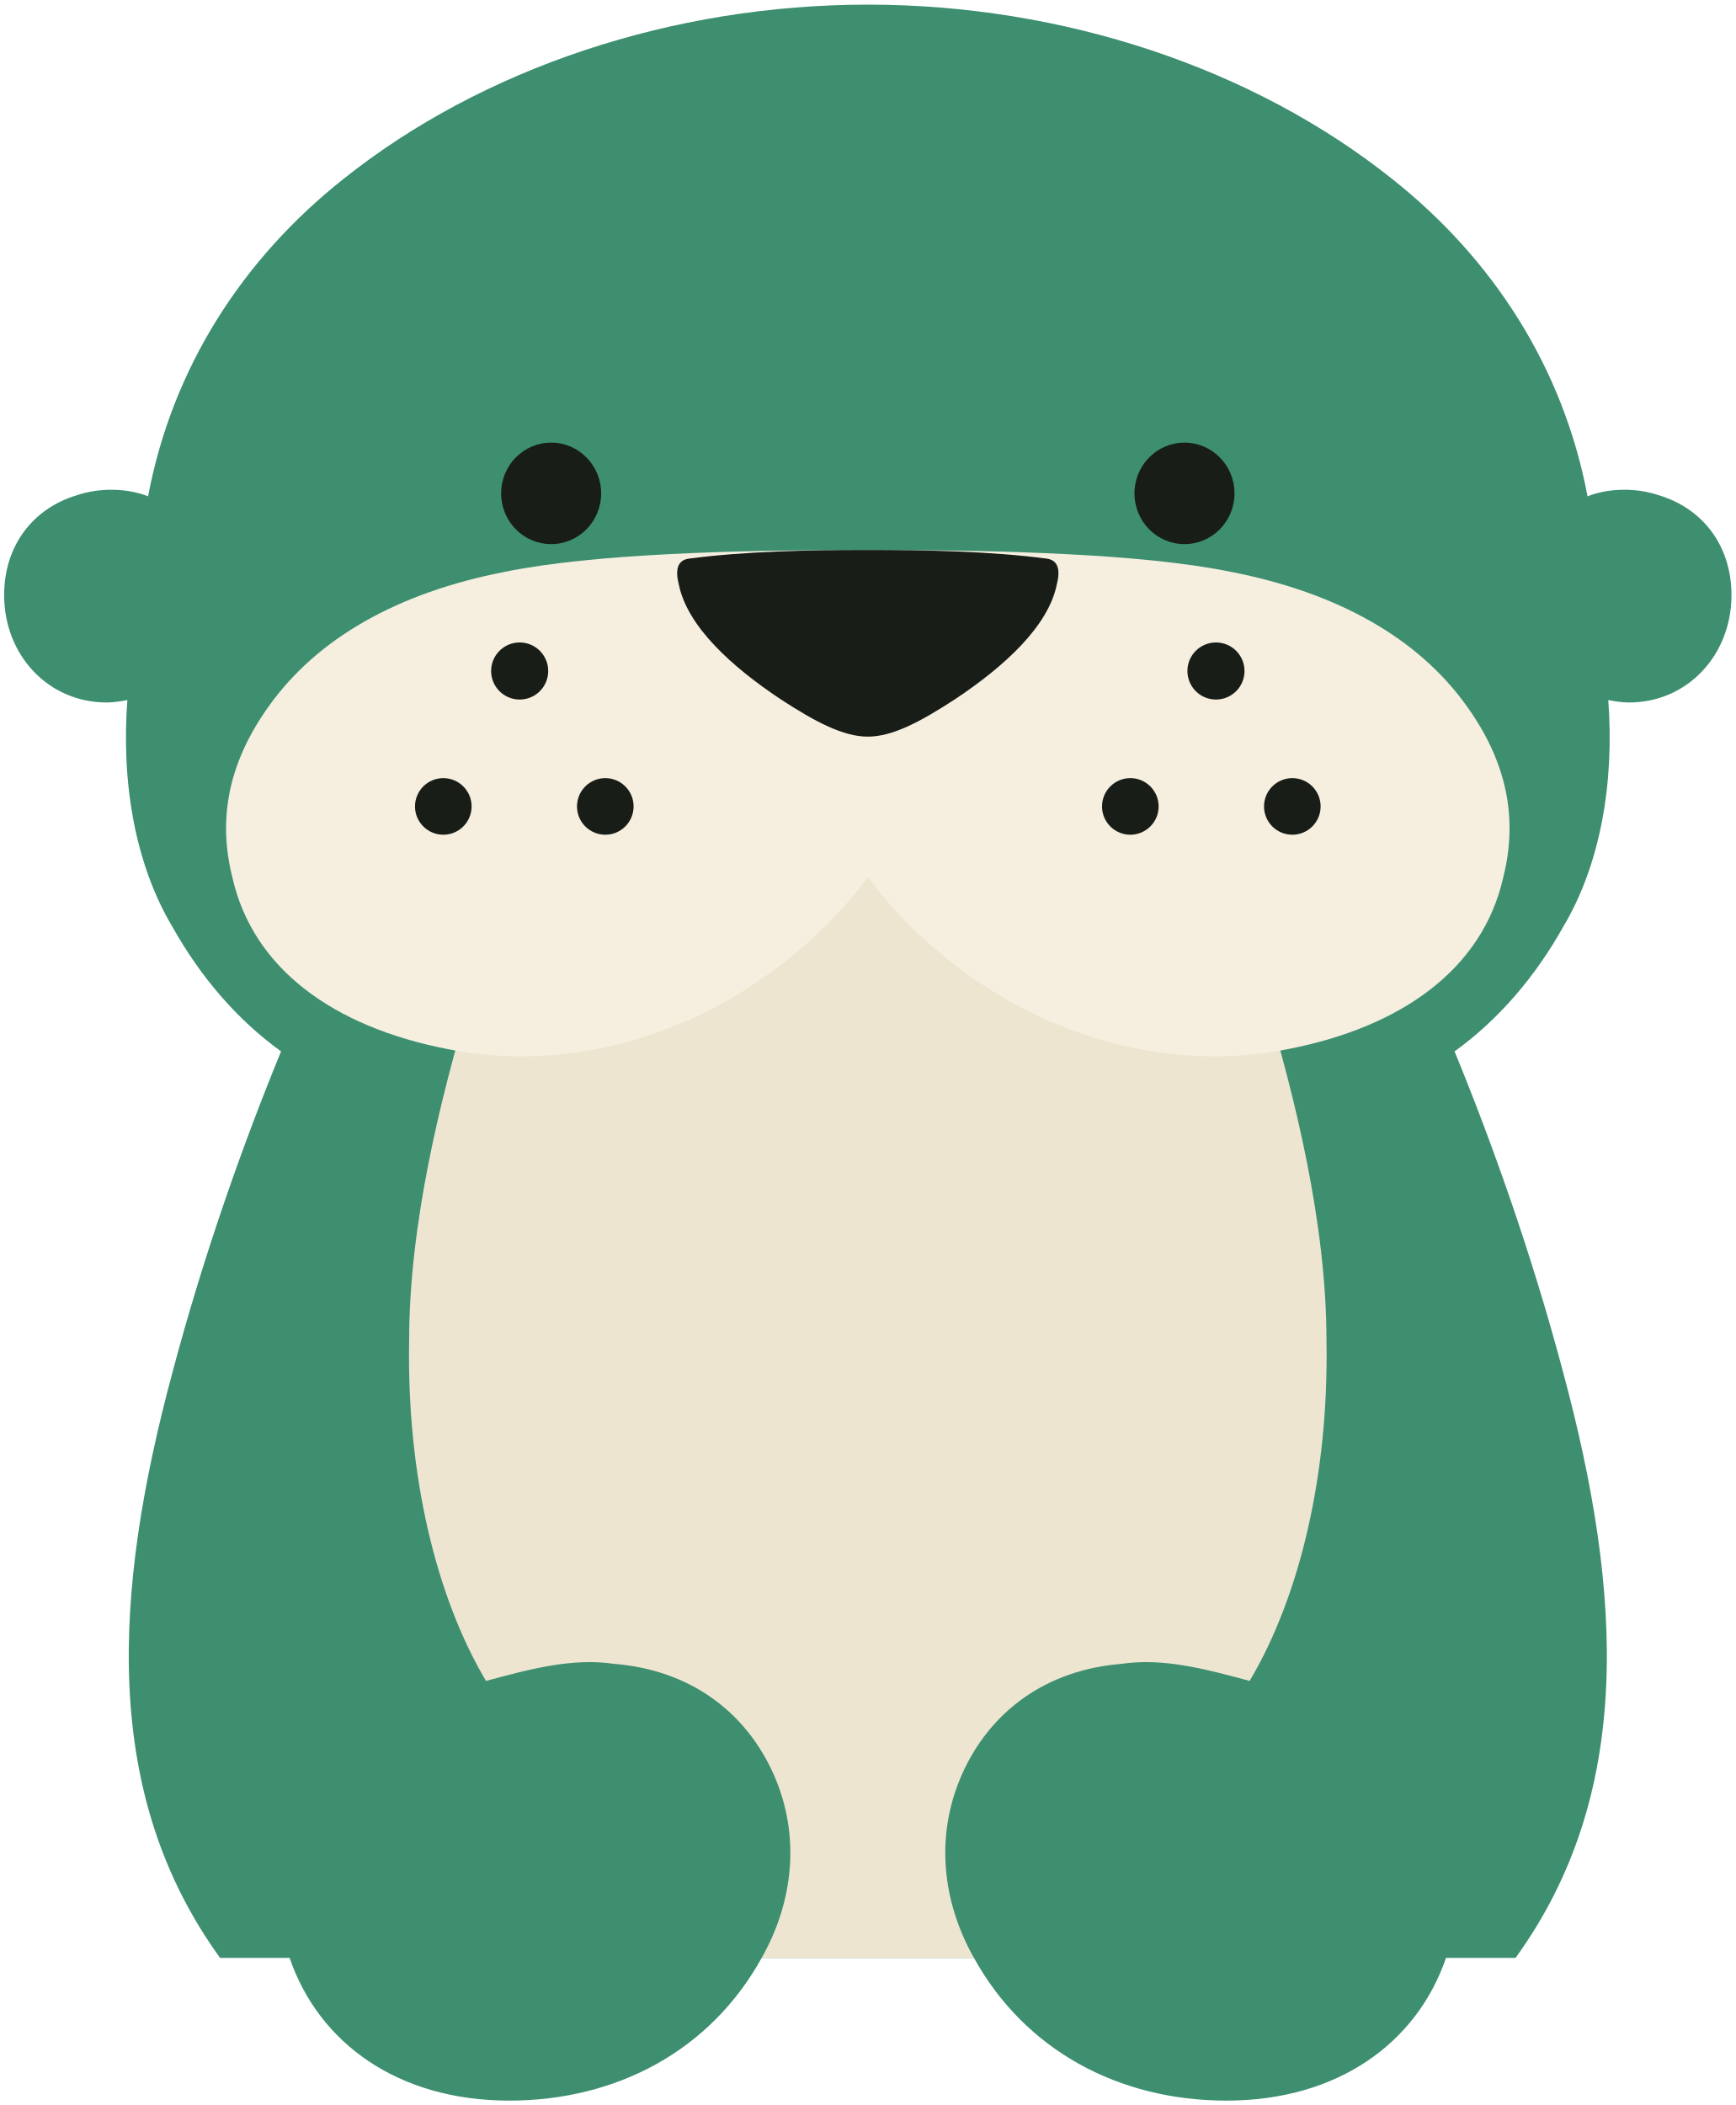
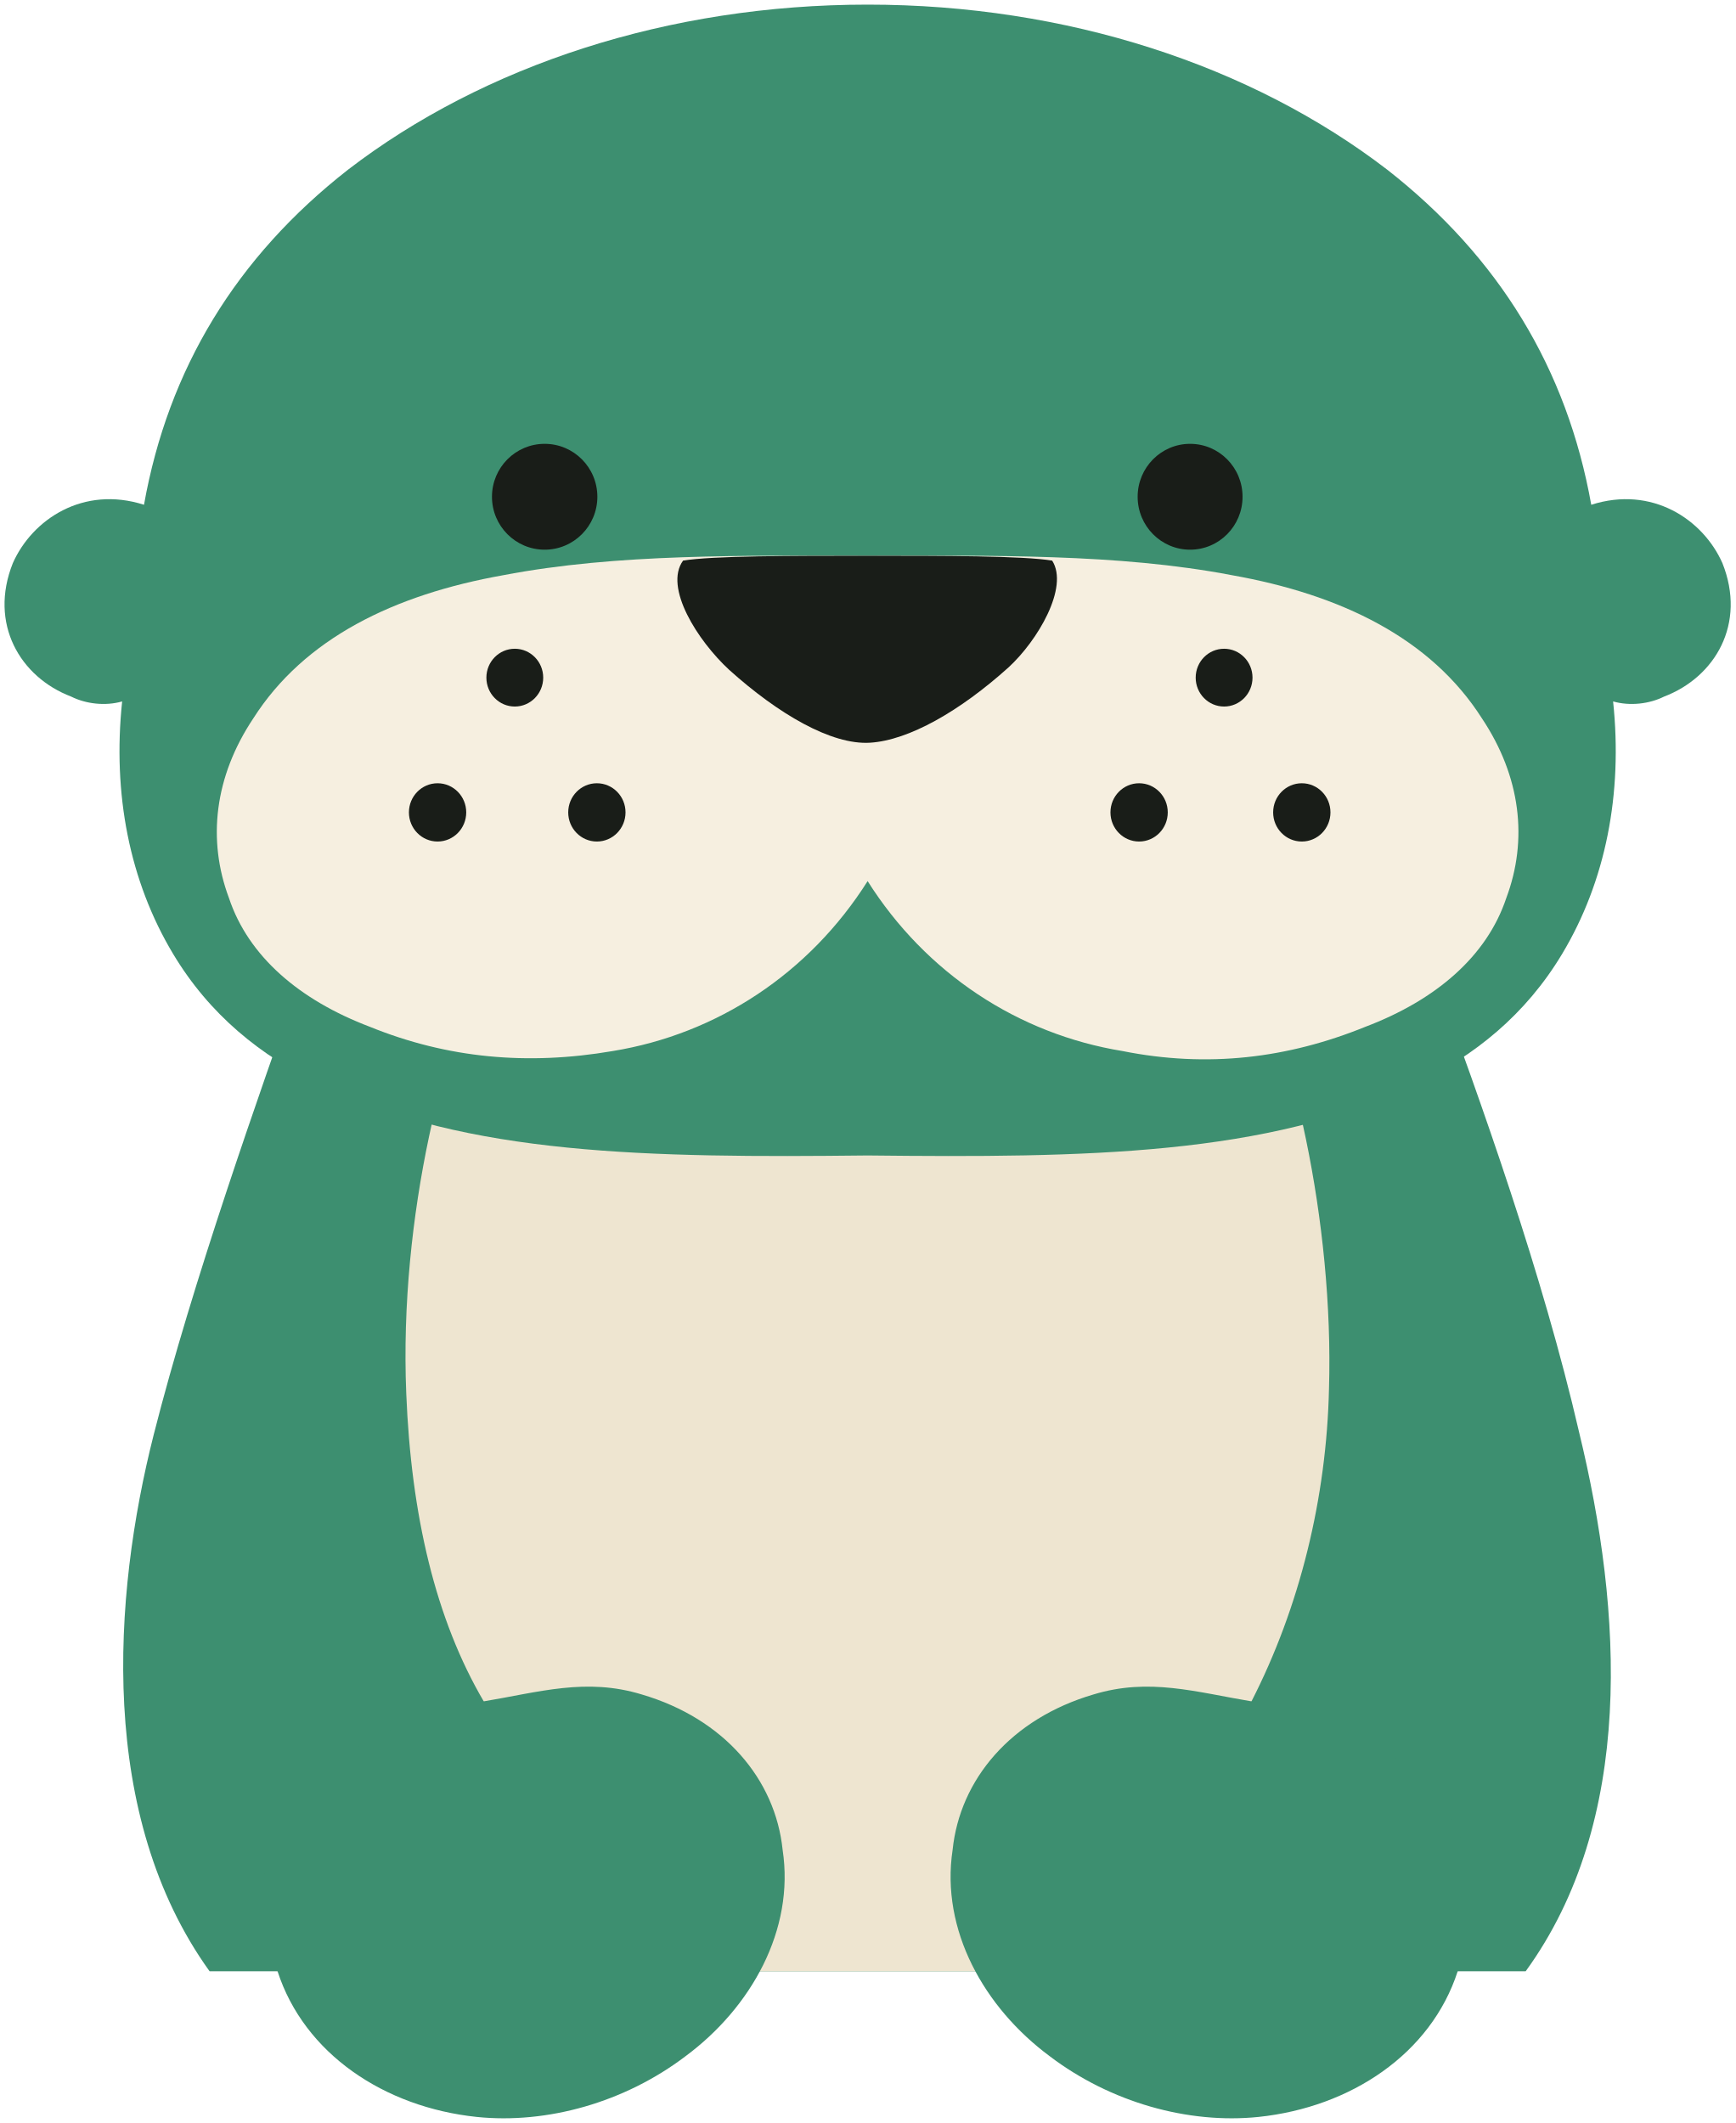
- <svg xmlns="http://www.w3.org/2000/svg" viewBox="57.3 68.6 711.5 862.7">
-   <g id="_L6X-0__mvd37k0">
-     <path id="_L6X-0__mvd37k1" d="m413 70.5c-80 0-158 26-215 71.5-41 32.5-70 77-80 130-9-3.5-20-3.5-29-0.5-18.5 5.5-30 21-30 41 0 24.5 18 44 42 44 3 0 6-0.5 8.5-1-2.5 33.5 3 67 18.5 93 11.5 20.5 26.5 38 44.5 51-15 36.5-31.5 82.5-44.5 131.5-24.5 91-29 173 19.5 240h28.5c12 35 44.5 58.5 90 58.5 44 0 82.5-20.5 103.5-58.5h87c21 38 59.5 58.5 103.5 58.5 45.5 0 78-23.5 90-58.5h28.5c48.5-67 44-149 19.5-240-13-49-29.5-95-44.5-131.5 18-13 33-30.5 44.5-51 15.5-26 21-59.5 18.5-93 2.5 0.5 5.5 1 8.5 1 24 0 42-19.5 42-44 0-20-11.5-35.5-30-41-9-3-20-3-29 0.5-10-53-39-97.5-80-130-57-45.5-135-71.5-215-71.5z" fill="#3D8F70" />
-     <path id="_L6X-0__mvd37k2" d="m250 478c-12 40-25 92-25 140-1 55 11 105 31.5 139.5 18.5-5 35.5-9.5 52.5-7 31 2.5 54 19.5 65.5 45.5 11 25 8 52-5 75h87c-13-23-16-50-5-75 11.5-26 34.5-43 65.5-45.5 17-2.5 34 2 52.5 7 20.5-34.5 32.5-84.5 31.5-139.5 0-48-13-100-25-140l-86-71h-154z" fill="#EEE5D0" />
-     <path id="_L6X-0__mvd37k3" d="m413 294c-54 0-112.5 1.5-149 9-43.5 8.5-76.5 27-96.5 55-16.5 23-21 46-15 70 8.5 38 42 61.5 88 70.5 44.5 9 88-3 121-23.5 20-12.5 38-28.5 51.5-47 13.5 18.5 31.5 34.5 51.5 47 33 20.5 76.5 32.5 121 23.5 46-9 79.5-32.5 88-70.5 6-24 1.5-47-15-70-20-28-53-46.5-96.5-55-36.5-7.5-95-9-149-9z" fill="#F6EFE0" />
-     <g id="_L6X-0__mvd37k4">
-       <ellipse id="_L6X-0__mvd37k5" cx="283.2" cy="270.8" rx="20.5" ry="20.8" fill="#191D18" />
-       <ellipse id="_L6X-0__mvd37k6" cx="542.8" cy="270.8" rx="20.5" ry="20.8" fill="#191D18" />
+ <svg xmlns="http://www.w3.org/2000/svg" viewBox="55.7 66.1 714.7 874.4">
+   <g id="_L5H-0__eoyclv0">
+     <path d="m181 464c-19 54-46 130-62 193-17 67-23 157 23 221h542c45-62 40-148 22-222-15-65-40-135-61-192z" fill="#3D8F70" />
+     <path id="_L5H-0__eoyclv1" d="m259 454c-20 39-39 113-36 186 2 50 12 93 32 127l14 63 86 48h116l87-48 13-63c20-39 31-84 32-129 2-68-15-145-37-183-82-36-226-38-307-1z" fill="#EEE5D0" />
+     <path id="_L5H-0__eoyclv2" d="m413 68c-82 0-158 25-214 68-46 36-74 82-84 138-25-8-46 6-54 24-10 25 3 47 24 55 6 3 14 4 21 2-4 38 3 74 21 104 15 25 36 42 61 54 60 29 135 30 225 29 90 1 165 0 225-29 25-12 46-29 61-54 18-30 25-66 21-104 7 2 15 1 21-2 21-8 34-30 24-55-8-18-29-32-54-24-10-56-38-102-84-138-56-43-132-68-214-68z" fill="#3D8F70" />
+     <path id="_L5H-0__eoyclv3" d="m413 295c-51 0-103-1-150 8-45 8-82 26-103 59-16 24-19 50-10 74 8 24 29 42 58 53 32 13 65 16 100 10 43-7 81-32 105-70 24 38 62 63 105 70 35 7 68 3 100-10 29-11 50-29 58-53 9-24 6-50-10-74-21-33-58-51-103-59-47-9-99-8-150-8z" fill="#F6EFE0" />
+     <g id="_L5H-0__eoyclv4">
+       <ellipse id="_L5H-0__eoyclv5" cx="280" cy="270.7" rx="21.7" ry="21.8" fill="#191D18" />
+       <ellipse id="_L5H-0__eoyclv6" cx="545.8" cy="270.7" rx="21.6" ry="21.8" fill="#191D18" />
    </g>
-     <path id="_L6X-0__mvd37k7" d="m340 297.5c23-3 49-3.5 73-3.5s50 0.5 73 3.5c5 0.5 6 4.5 4.5 10.5-3.5 17.5-22 34-41.5 47-14.5 9.5-26 15.5-36 15.5s-21.5-6-36-15.5c-19.5-13-38-29.5-41.5-47-1.5-6-0.5-10 4.5-10.5z" fill="#191D18" />
-     <g id="_L6X-0__mvd37k8">
-       <circle id="_L6X-0__mvd37k9" cx="270.3" cy="343.6" r="11.7" fill="#191D18" />
-       <circle id="_L6X-0__mvd37k10" cx="239" cy="399.1" r="11.6" fill="#191D18" />
-       <circle id="_L6X-0__mvd37k11" cx="305.4" cy="399.1" r="11.6" fill="#191D18" />
-       <circle id="_L6X-0__mvd37k12" cx="555.7" cy="343.6" r="11.7" fill="#191D18" />
-       <circle id="_L6X-0__mvd37k13" cx="520.6" cy="399.1" r="11.6" fill="#191D18" />
-       <circle id="_L6X-0__mvd37k14" cx="587" cy="399.1" r="11.6" fill="#191D18" />
+     <path id="_L5H-0__eoyclv7" d="m337 297c12-2 45-2 76-2s64 0 76 2c7 11-6 33-18 44-20 18-41 30-57 31s-38-12-58-30c-13-12-27-34-19-45z" fill="#191D18" />
+     <g id="_L5H-0__eoyclv8">
+       <ellipse id="_L5H-0__eoyclv9" cx="267.7" cy="345.2" rx="11.7" ry="11.9" fill="#191D18" />
+       <ellipse id="_L5H-0__eoyclv10" cx="235.9" cy="400.7" rx="11.8" ry="12" fill="#191D18" />
+       <ellipse id="_L5H-0__eoyclv11" cx="301.5" cy="400.7" rx="11.8" ry="12" fill="#191D18" />
+       <ellipse id="_L5H-0__eoyclv12" cx="559.8" cy="345.2" rx="11.7" ry="11.9" fill="#191D18" />
+       <ellipse id="_L5H-0__eoyclv13" cx="524.8" cy="400.7" rx="11.8" ry="12" fill="#191D18" />
+       <ellipse id="_L5H-0__eoyclv14" cx="591.8" cy="400.7" rx="11.8" ry="12" fill="#191D18" />
+     </g>
+     <g id="_L5H-0__eoyclv15">
+       <path id="_L5H-0__eoyclv16" d="m254 767c24-4 43-10 66-3 34 10 55 35 58 64 5 33-13 65-40 85-25 19-57 28-86 25-38-4-71-26-82-60-12-30-6-60 17-81 18-16 42-24 67-30z" fill="#3D8F70" />
+       <path id="_L5H-0__eoyclv17" d="m572 767c-24-4-43-10-66-3-34 10-55 35-58 64-5 33 13 65 40 85 25 19 57 28 86 25 38-4 71-26 82-60 12-30 6-60-17-81-18-16-42-24-67-30z" fill="#3D8F70" />
    </g>
  </g>
</svg>
